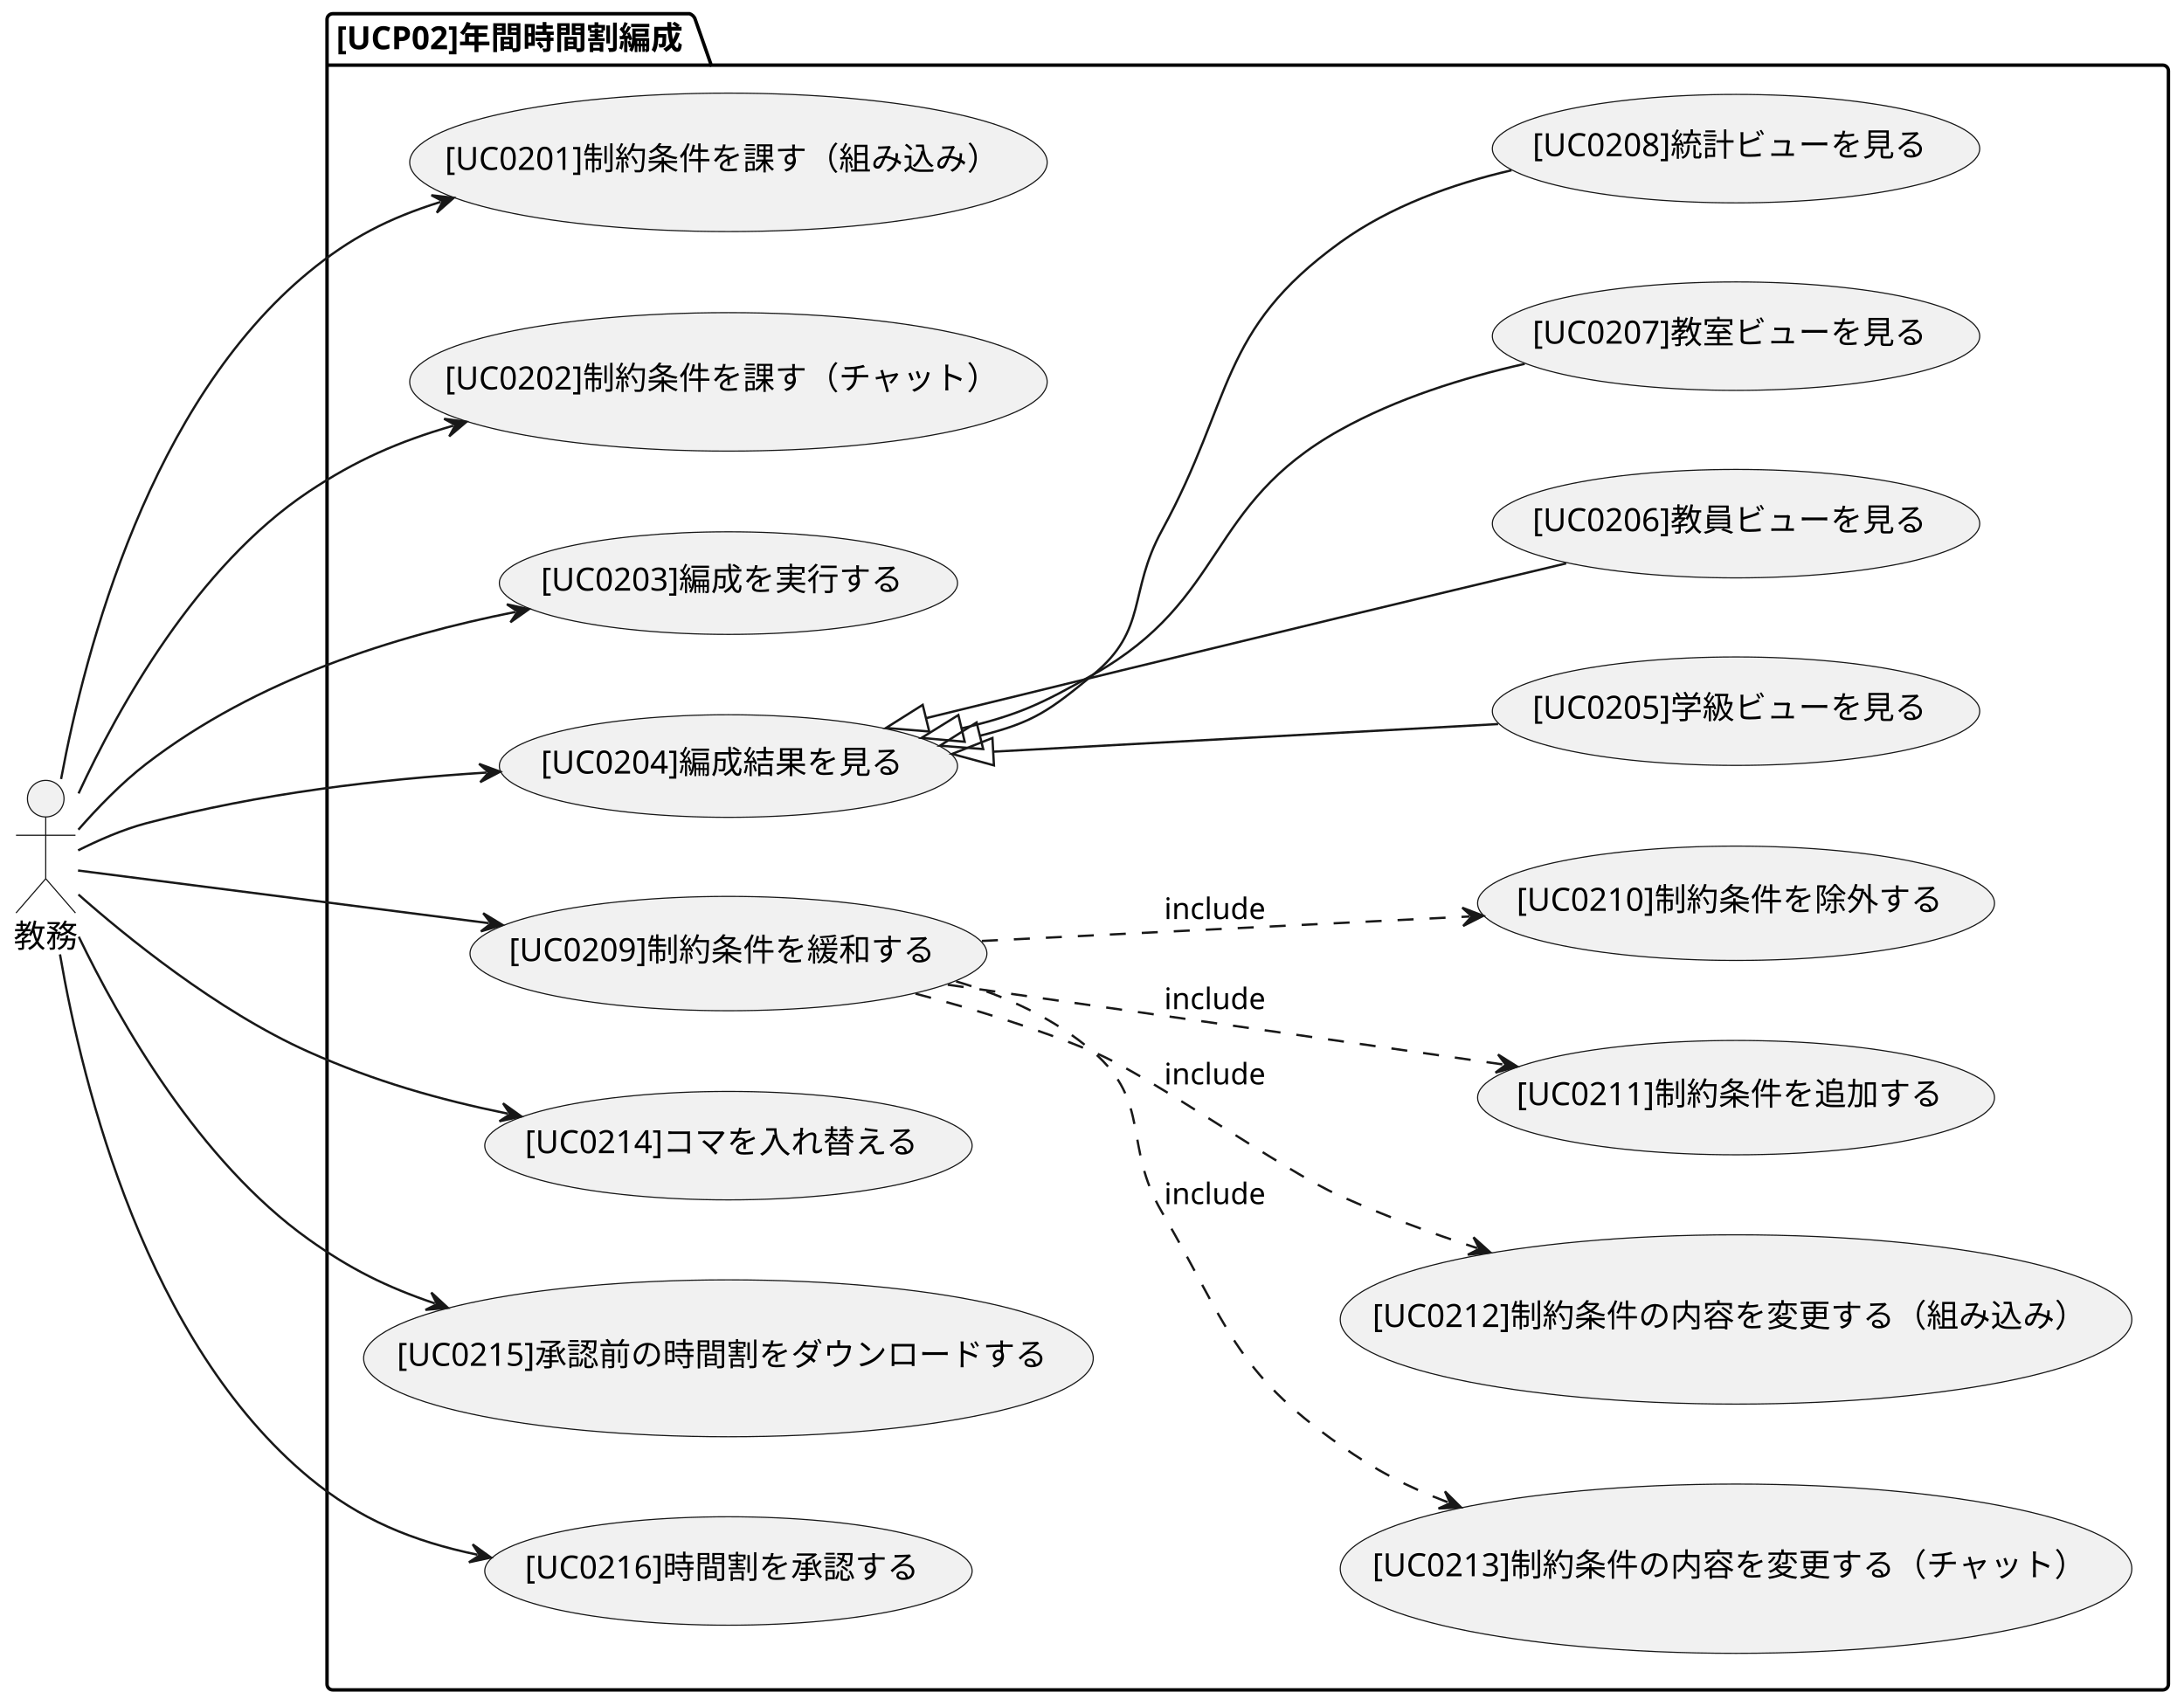
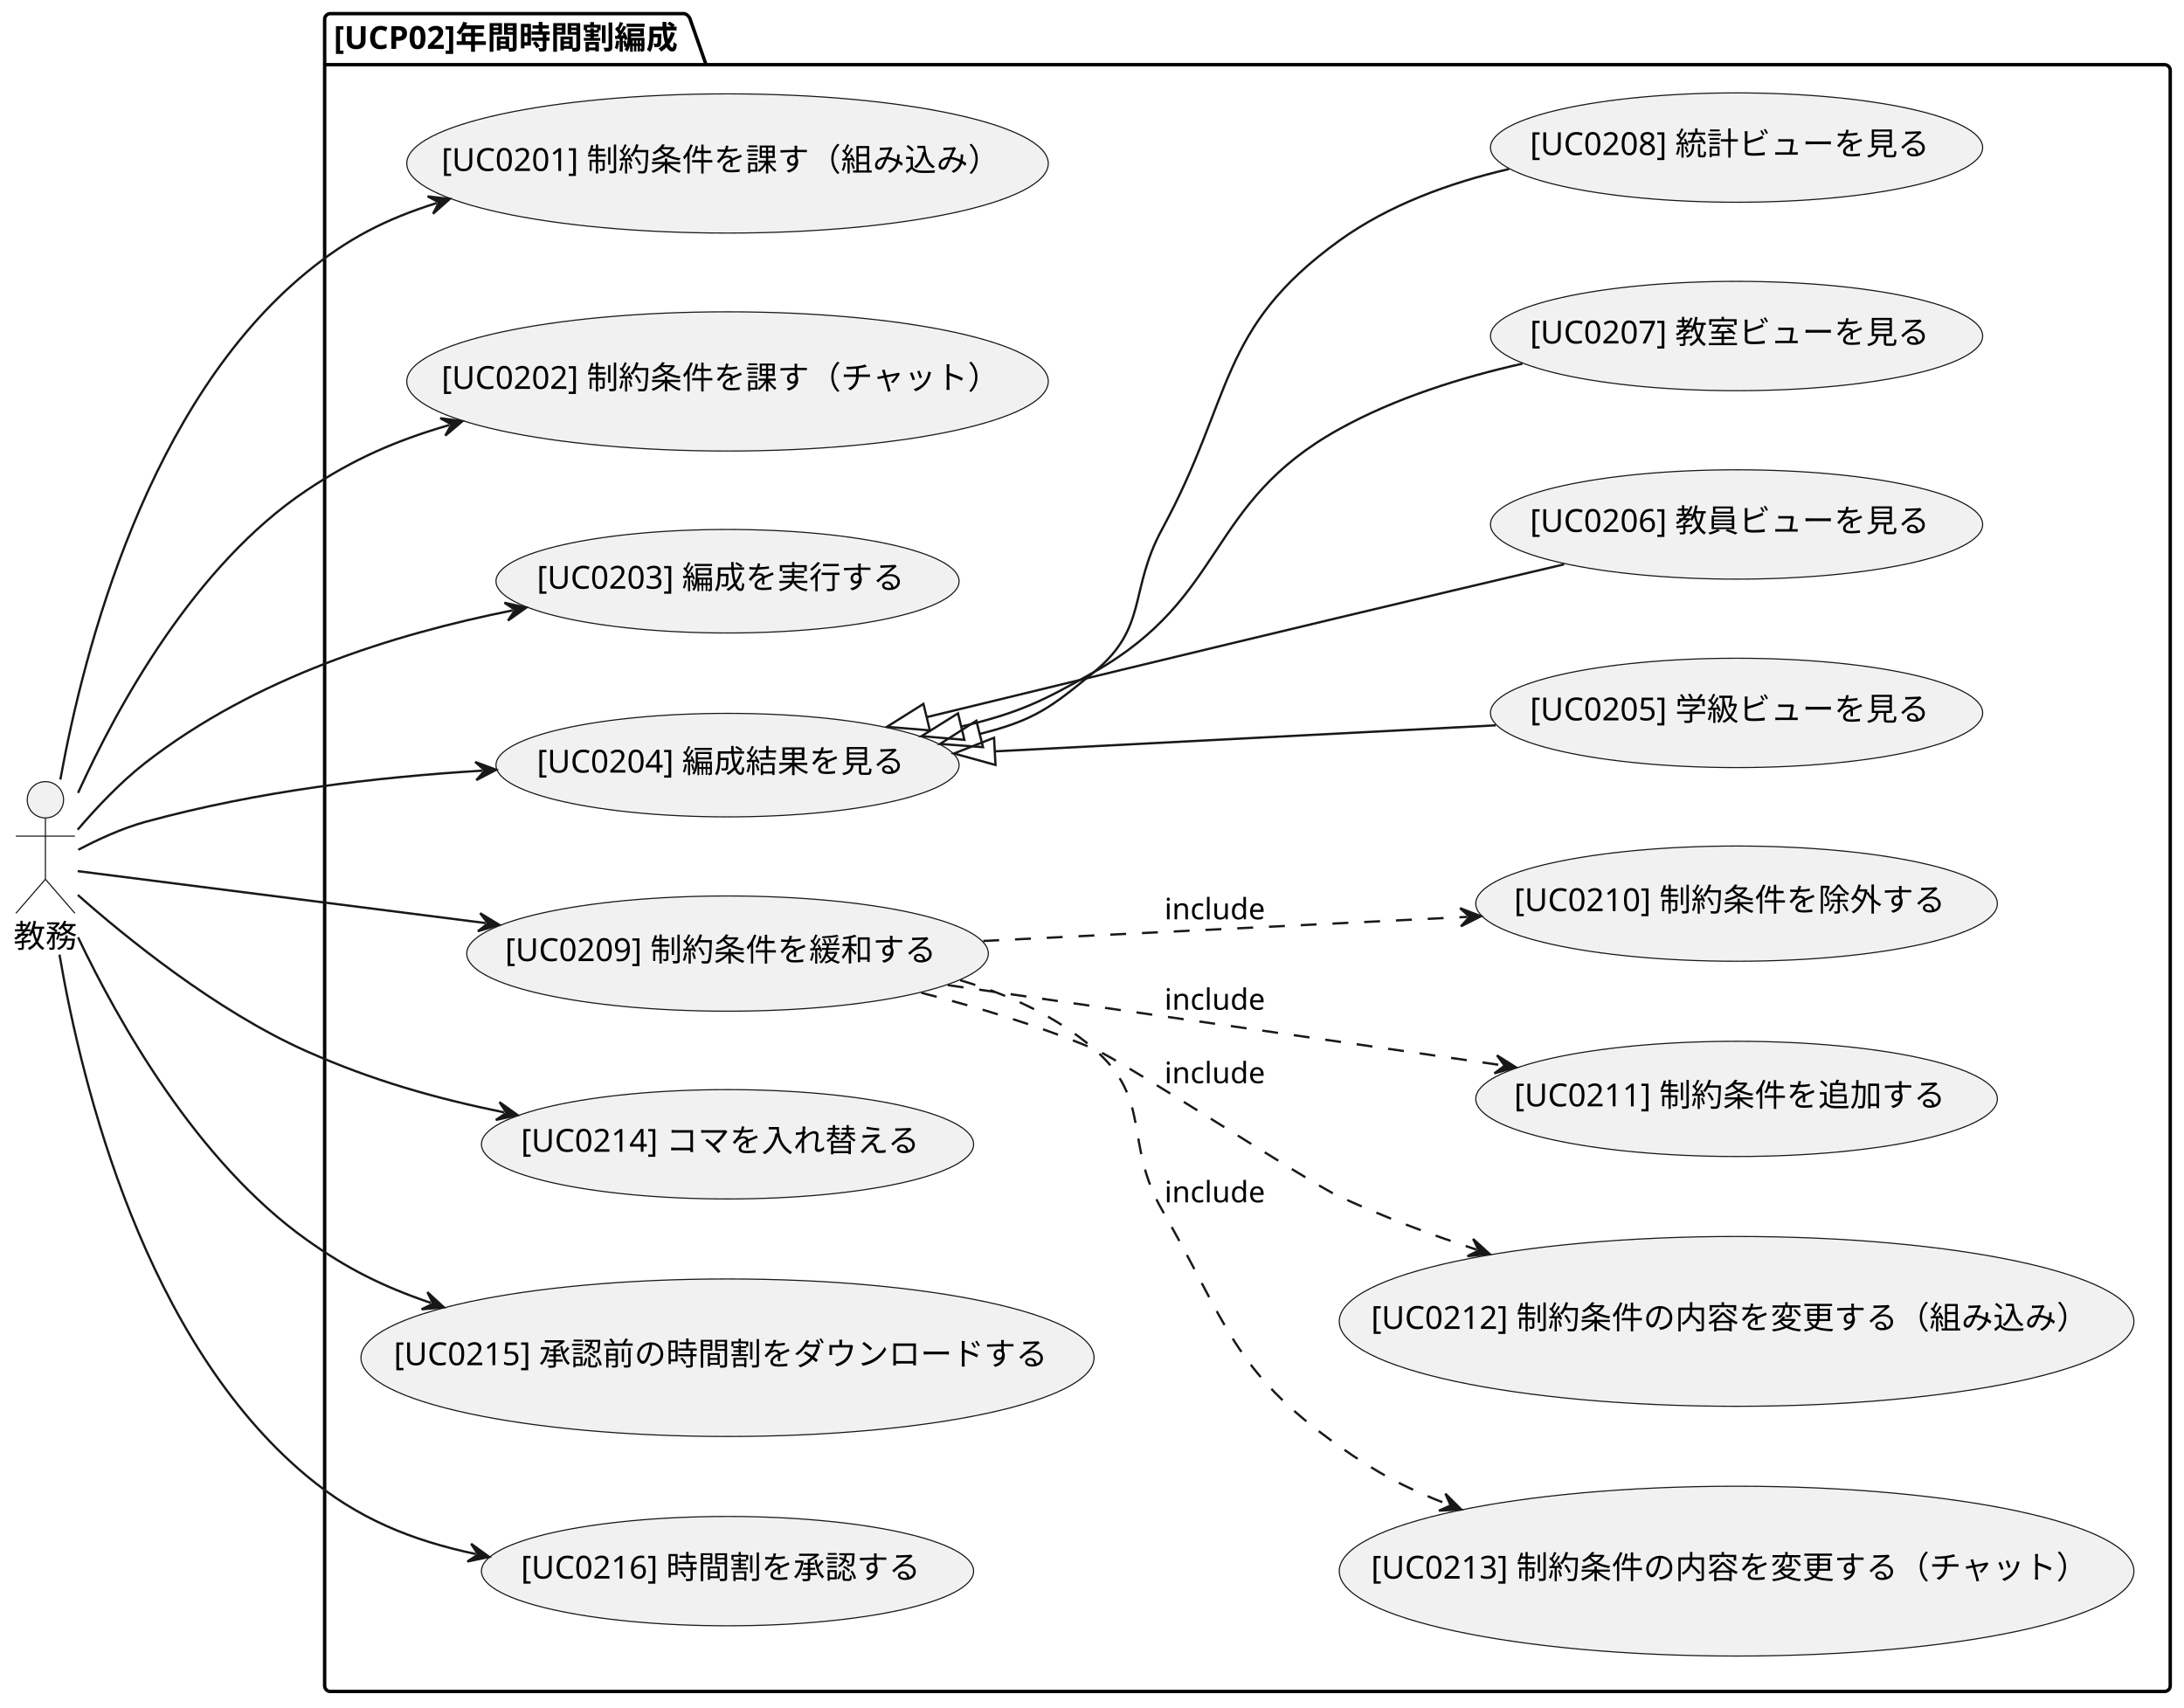
- <svg xmlns="http://www.w3.org/2000/svg" contentStyleType="text/css" height="746px" preserveAspectRatio="none" style="width:955px;height:746px;background:#FFFFFF;" version="1.1" viewBox="0 0 955 746" width="955px" zoomAndPan="magnify">
+ <svg xmlns="http://www.w3.org/2000/svg" contentStyleType="text/css" height="752px" preserveAspectRatio="none" style="width:962px;height:752px;background:#FFFFFF;" version="1.1" viewBox="0 0 962 752" width="962px" zoomAndPan="magnify">
  <defs />
  <g>
    <g id="cluster_[UCP02]年間時間割編成">
-       <path d="M145.5,6 L301.5,6 A3.75,3.75 0 0 1 304,8.5 L311,28.488 L945.69,28.488 A2.5,2.5 0 0 1 948.19,30.988 L948.19,736.5 A2.5,2.5 0 0 1 945.69,739 L145.5,739 A2.5,2.5 0 0 1 143,736.5 L143,8.5 A2.5,2.5 0 0 1 145.5,6 " fill="none" style="stroke:#000000;stroke-width:1.5;" />
+       <path d="M145.5,6 L301.5,6 A3.75,3.75 0 0 1 304,8.5 L311,28.488 L953.44,28.488 A2.5,2.5 0 0 1 955.94,30.988 L955.94,742.5 A2.5,2.5 0 0 1 953.44,745 L145.5,745 A2.5,2.5 0 0 1 143,742.5 L143,8.5 A2.5,2.5 0 0 1 145.5,6 " fill="none" style="stroke:#000000;stroke-width:1.5;" />
      <line style="stroke:#000000;stroke-width:1.5;" x1="143" x2="311" y1="28.488" y2="28.488" />
      <text fill="#000000" font-family="sans-serif" font-size="14" font-weight="bold" lengthAdjust="spacing" textLength="155" x="147" y="21.535">[UCP02]年間時間割編成</text>
    </g>
-     <g id="elem_[UC0201]制約条件を課す（組み込み）">
-       <ellipse cx="318.529" cy="70.996" fill="#F1F1F1" rx="139.379" ry="30.276" style="stroke:#181818;stroke-width:0.5;" />
-       <text fill="#000000" font-family="sans-serif" font-size="14" lengthAdjust="spacing" textLength="248" x="194.529" y="74.287">[UC0201]制約条件を課す（組み込み）</text>
+     <g id="elem_[UC0201] 制約条件を課す（組み込み）">
+       <ellipse cx="320.457" cy="71.997" fill="#F1F1F1" rx="141.286" ry="30.657" style="stroke:#181818;stroke-width:0.5;" />
+       <text fill="#000000" font-family="sans-serif" font-size="14" lengthAdjust="spacing" textLength="252" x="194.457" y="75.288">[UC0201] 制約条件を課す（組み込み）</text>
    </g>
-     <g id="elem_[UC0202]制約条件を課す（チャット）">
-       <ellipse cx="318.529" cy="166.996" fill="#F1F1F1" rx="139.379" ry="30.276" style="stroke:#181818;stroke-width:0.5;" />
-       <text fill="#000000" font-family="sans-serif" font-size="14" lengthAdjust="spacing" textLength="248" x="194.529" y="170.287">[UC0202]制約条件を課す（チャット）</text>
+     <g id="elem_[UC0202] 制約条件を課す（チャット）">
+       <ellipse cx="320.457" cy="167.997" fill="#F1F1F1" rx="141.286" ry="30.657" style="stroke:#181818;stroke-width:0.5;" />
+       <text fill="#000000" font-family="sans-serif" font-size="14" lengthAdjust="spacing" textLength="252" x="194.457" y="171.288">[UC0202] 制約条件を課す（チャット）</text>
    </g>
-     <g id="elem_[UC0203]編成を実行する">
-       <ellipse cx="318.526" cy="254.995" fill="#F1F1F1" rx="100.176" ry="22.435" style="stroke:#181818;stroke-width:0.5;" />
-       <text fill="#000000" font-family="sans-serif" font-size="14" lengthAdjust="spacing" textLength="164" x="236.526" y="258.286">[UC0203]編成を実行する</text>
+     <g id="elem_[UC0203] 編成を実行する">
+       <ellipse cx="320.461" cy="255.998" fill="#F1F1F1" rx="101.991" ry="22.798" style="stroke:#181818;stroke-width:0.5;" />
+       <text fill="#000000" font-family="sans-serif" font-size="14" lengthAdjust="spacing" textLength="168" x="236.461" y="259.289">[UC0203] 編成を実行する</text>
    </g>
-     <g id="elem_[UC0204]編成結果を見る">
-       <ellipse cx="318.526" cy="334.995" fill="#F1F1F1" rx="100.176" ry="22.435" style="stroke:#181818;stroke-width:0.5;" />
-       <text fill="#000000" font-family="sans-serif" font-size="14" lengthAdjust="spacing" textLength="164" x="236.526" y="338.286">[UC0204]編成結果を見る</text>
+     <g id="elem_[UC0204] 編成結果を見る">
+       <ellipse cx="320.461" cy="336.998" fill="#F1F1F1" rx="101.991" ry="22.798" style="stroke:#181818;stroke-width:0.5;" />
+       <text fill="#000000" font-family="sans-serif" font-size="14" lengthAdjust="spacing" textLength="168" x="236.461" y="340.289">[UC0204] 編成結果を見る</text>
    </g>
-     <g id="elem_[UC0209]制約条件を緩和する">
-       <ellipse cx="318.534" cy="417.003" fill="#F1F1F1" rx="113.014" ry="25.003" style="stroke:#181818;stroke-width:0.5;" />
-       <text fill="#000000" font-family="sans-serif" font-size="14" lengthAdjust="spacing" textLength="192" x="222.534" y="420.294">[UC0209]制約条件を緩和する</text>
+     <g id="elem_[UC0209] 制約条件を緩和する">
+       <ellipse cx="320.461" cy="420.004" fill="#F1F1F1" rx="114.871" ry="25.374" style="stroke:#181818;stroke-width:0.5;" />
+       <text fill="#000000" font-family="sans-serif" font-size="14" lengthAdjust="spacing" textLength="196" x="222.461" y="423.295">[UC0209] 制約条件を緩和する</text>
    </g>
-     <g id="elem_[UC0214]コマを入れ替える">
-       <ellipse cx="318.527" cy="501.002" fill="#F1F1F1" rx="106.558" ry="23.712" style="stroke:#181818;stroke-width:0.5;" />
-       <text fill="#000000" font-family="sans-serif" font-size="14" lengthAdjust="spacing" textLength="178" x="229.528" y="504.293">[UC0214]コマを入れ替える</text>
+     <g id="elem_[UC0214] コマを入れ替える">
+       <ellipse cx="320.455" cy="503.999" fill="#F1F1F1" rx="108.395" ry="24.079" style="stroke:#181818;stroke-width:0.5;" />
+       <text fill="#000000" font-family="sans-serif" font-size="14" lengthAdjust="spacing" textLength="182" x="229.455" y="507.29">[UC0214] コマを入れ替える</text>
    </g>
-     <g id="elem_[UC0215]承認前の時間割をダウンロードする">
-       <ellipse cx="318.525" cy="593.995" fill="#F1F1F1" rx="159.525" ry="34.305" style="stroke:#181818;stroke-width:0.5;" />
-       <text fill="#000000" font-family="sans-serif" font-size="14" lengthAdjust="spacing" textLength="290" x="173.525" y="597.286">[UC0215]承認前の時間割をダウンロードする</text>
+     <g id="elem_[UC0215] 承認前の時間割をダウンロードする">
+       <ellipse cx="320.455" cy="598.001" fill="#F1F1F1" rx="161.456" ry="34.691" style="stroke:#181818;stroke-width:0.5;" />
+       <text fill="#000000" font-family="sans-serif" font-size="14" lengthAdjust="spacing" textLength="294" x="173.456" y="601.292">[UC0215] 承認前の時間割をダウンロードする</text>
    </g>
-     <g id="elem_[UC0216]時間割を承認する">
-       <ellipse cx="318.527" cy="687.001" fill="#F1F1F1" rx="106.558" ry="23.712" style="stroke:#181818;stroke-width:0.5;" />
-       <text fill="#000000" font-family="sans-serif" font-size="14" lengthAdjust="spacing" textLength="178" x="229.528" y="690.293">[UC0216]時間割を承認する</text>
+     <g id="elem_[UC0216] 時間割を承認する">
+       <ellipse cx="320.455" cy="691.999" fill="#F1F1F1" rx="108.395" ry="24.079" style="stroke:#181818;stroke-width:0.5;" />
+       <text fill="#000000" font-family="sans-serif" font-size="14" lengthAdjust="spacing" textLength="182" x="229.455" y="695.29">[UC0216] 時間割を承認する</text>
    </g>
-     <g id="elem_[UC0205]学級ビューを見る">
-       <ellipse cx="759.117" cy="311.002" fill="#F1F1F1" rx="106.558" ry="23.712" style="stroke:#181818;stroke-width:0.5;" />
-       <text fill="#000000" font-family="sans-serif" font-size="14" lengthAdjust="spacing" textLength="178" x="670.117" y="314.293">[UC0205]学級ビューを見る</text>
+     <g id="elem_[UC0205] 学級ビューを見る">
+       <ellipse cx="764.915" cy="313.999" fill="#F1F1F1" rx="108.395" ry="24.079" style="stroke:#181818;stroke-width:0.5;" />
+       <text fill="#000000" font-family="sans-serif" font-size="14" lengthAdjust="spacing" textLength="182" x="673.915" y="317.29">[UC0205] 学級ビューを見る</text>
    </g>
-     <g id="elem_[UC0206]教員ビューを見る">
-       <ellipse cx="759.117" cy="229.001" fill="#F1F1F1" rx="106.558" ry="23.712" style="stroke:#181818;stroke-width:0.5;" />
-       <text fill="#000000" font-family="sans-serif" font-size="14" lengthAdjust="spacing" textLength="178" x="670.117" y="232.292">[UC0206]教員ビューを見る</text>
+     <g id="elem_[UC0206] 教員ビューを見る">
+       <ellipse cx="764.915" cy="230.999" fill="#F1F1F1" rx="108.395" ry="24.079" style="stroke:#181818;stroke-width:0.5;" />
+       <text fill="#000000" font-family="sans-serif" font-size="14" lengthAdjust="spacing" textLength="182" x="673.915" y="234.29">[UC0206] 教員ビューを見る</text>
    </g>
-     <g id="elem_[UC0207]教室ビューを見る">
-       <ellipse cx="759.117" cy="147.001" fill="#F1F1F1" rx="106.558" ry="23.712" style="stroke:#181818;stroke-width:0.5;" />
-       <text fill="#000000" font-family="sans-serif" font-size="14" lengthAdjust="spacing" textLength="178" x="670.117" y="150.292">[UC0207]教室ビューを見る</text>
+     <g id="elem_[UC0207] 教室ビューを見る">
+       <ellipse cx="764.915" cy="147.999" fill="#F1F1F1" rx="108.395" ry="24.079" style="stroke:#181818;stroke-width:0.5;" />
+       <text fill="#000000" font-family="sans-serif" font-size="14" lengthAdjust="spacing" textLength="182" x="673.915" y="151.29">[UC0207] 教室ビューを見る</text>
    </g>
-     <g id="elem_[UC0208]統計ビューを見る">
-       <ellipse cx="759.117" cy="65.001" fill="#F1F1F1" rx="106.558" ry="23.712" style="stroke:#181818;stroke-width:0.5;" />
-       <text fill="#000000" font-family="sans-serif" font-size="14" lengthAdjust="spacing" textLength="178" x="670.117" y="68.293">[UC0208]統計ビューを見る</text>
+     <g id="elem_[UC0208] 統計ビューを見る">
+       <ellipse cx="764.915" cy="64.999" fill="#F1F1F1" rx="108.395" ry="24.079" style="stroke:#181818;stroke-width:0.5;" />
+       <text fill="#000000" font-family="sans-serif" font-size="14" lengthAdjust="spacing" textLength="182" x="673.915" y="68.29">[UC0208] 統計ビューを見る</text>
    </g>
-     <g id="elem_[UC0213]制約条件の内容を変更する（チャット）">
-       <ellipse cx="759.121" cy="686.004" fill="#F1F1F1" rx="173.071" ry="37.014" style="stroke:#181818;stroke-width:0.5;" />
-       <text fill="#000000" font-family="sans-serif" font-size="14" lengthAdjust="spacing" textLength="318" x="600.121" y="689.295">[UC0213]制約条件の内容を変更する（チャット）</text>
+     <g id="elem_[UC0213] 制約条件の内容を変更する（チャット）">
+       <ellipse cx="764.922" cy="692.002" fill="#F1F1F1" rx="175.012" ry="37.402" style="stroke:#181818;stroke-width:0.5;" />
+       <text fill="#000000" font-family="sans-serif" font-size="14" lengthAdjust="spacing" textLength="322" x="603.922" y="695.293">[UC0213] 制約条件の内容を変更する（チャット）</text>
    </g>
-     <g id="elem_[UC0212]制約条件の内容を変更する（組み込み）">
-       <ellipse cx="759.121" cy="577.004" fill="#F1F1F1" rx="173.071" ry="37.014" style="stroke:#181818;stroke-width:0.5;" />
-       <text fill="#000000" font-family="sans-serif" font-size="14" lengthAdjust="spacing" textLength="318" x="600.121" y="580.295">[UC0212]制約条件の内容を変更する（組み込み）</text>
+     <g id="elem_[UC0212] 制約条件の内容を変更する（組み込み）">
+       <ellipse cx="764.922" cy="582.002" fill="#F1F1F1" rx="175.012" ry="37.402" style="stroke:#181818;stroke-width:0.5;" />
+       <text fill="#000000" font-family="sans-serif" font-size="14" lengthAdjust="spacing" textLength="322" x="603.922" y="585.293">[UC0212] 制約条件の内容を変更する（組み込み）</text>
    </g>
-     <g id="elem_[UC0211]制約条件を追加する">
-       <ellipse cx="759.124" cy="480.003" fill="#F1F1F1" rx="113.014" ry="25.003" style="stroke:#181818;stroke-width:0.5;" />
-       <text fill="#000000" font-family="sans-serif" font-size="14" lengthAdjust="spacing" textLength="192" x="663.124" y="483.294">[UC0211]制約条件を追加する</text>
+     <g id="elem_[UC0211] 制約条件を追加する">
+       <ellipse cx="764.921" cy="484.004" fill="#F1F1F1" rx="114.871" ry="25.374" style="stroke:#181818;stroke-width:0.5;" />
+       <text fill="#000000" font-family="sans-serif" font-size="14" lengthAdjust="spacing" textLength="196" x="666.921" y="487.295">[UC0211] 制約条件を追加する</text>
    </g>
-     <g id="elem_[UC0210]制約条件を除外する">
-       <ellipse cx="759.124" cy="395.003" fill="#F1F1F1" rx="113.014" ry="25.003" style="stroke:#181818;stroke-width:0.5;" />
-       <text fill="#000000" font-family="sans-serif" font-size="14" lengthAdjust="spacing" textLength="192" x="663.124" y="398.294">[UC0210]制約条件を除外する</text>
+     <g id="elem_[UC0210] 制約条件を除外する">
+       <ellipse cx="764.921" cy="398.004" fill="#F1F1F1" rx="114.871" ry="25.374" style="stroke:#181818;stroke-width:0.5;" />
+       <text fill="#000000" font-family="sans-serif" font-size="14" lengthAdjust="spacing" textLength="196" x="666.921" y="401.295">[UC0210] 制約条件を除外する</text>
    </g>
    <g id="elem_教務">
-       <ellipse cx="20" cy="349.26" fill="#F1F1F1" rx="8" ry="8" style="stroke:#181818;stroke-width:0.5;" />
-       <path d="M20,357.26 L20,384.26 M7,365.26 L33,365.26 M20,384.26 L7,399.26 M20,384.26 L33,399.26 " fill="none" style="stroke:#181818;stroke-width:0.5;" />
-       <text fill="#000000" font-family="sans-serif" font-size="14" lengthAdjust="spacing" textLength="28" x="6" y="414.295">教務</text>
+       <ellipse cx="20" cy="352.26" fill="#F1F1F1" rx="8" ry="8" style="stroke:#181818;stroke-width:0.5;" />
+       <path d="M20,360.26 L20,387.26 M7,368.26 L33,368.26 M20,387.26 L7,402.26 M20,387.26 L33,402.26 " fill="none" style="stroke:#181818;stroke-width:0.5;" />
+       <text fill="#000000" font-family="sans-serif" font-size="14" lengthAdjust="spacing" textLength="28" x="6" y="417.295">教務</text>
    </g>
-     <g id="link_教務_[UC0201]制約条件を課す（組み込み）">
-       <path d="M26.71,340.68 C37.35,283.38 65.76,176.03 135,119 C153.21,104 169.884,95.433 192.684,88.293 " fill="none" id="教務-to-[UC0201]制約条件を課す（組み込み）" style="stroke:#181818;stroke-width:1.0;" />
-       <polygon fill="#181818" points="198.41,86.5,188.626,85.372,193.638,87.994,191.017,93.007,198.41,86.5" style="stroke:#181818;stroke-width:1.0;" />
+     <g id="link_教務_[UC0201] 制約条件を課す（組み込み）">
+       <path d="M26.58,343.35 C37.05,285.55 65.24,177.31 135,120 C153.15,105.09 169.706,96.549 192.416,89.409 " fill="none" id="教務-to-[UC0201] 制約条件を課す（組み込み）" style="stroke:#181818;stroke-width:1.0;" />
+       <polygon fill="#181818" points="198.14,87.61,188.355,86.493,193.37,89.11,190.754,94.125,198.14,87.61" style="stroke:#181818;stroke-width:1.0;" />
    </g>
-     <g id="link_教務_[UC0202]制約条件を課す（チャット）">
-       <path d="M34.35,346.98 C51.77,309.29 85.95,247.7 135,215 C155.58,201.28 174.139,193.158 198.2,186.148 " fill="none" id="教務-to-[UC0202]制約条件を課す（チャット）" style="stroke:#181818;stroke-width:1.0;" />
-       <polygon fill="#181818" points="203.96,184.47,194.2,183.147,199.16,185.869,196.438,190.828,203.96,184.47" style="stroke:#181818;stroke-width:1.0;" />
+     <g id="link_教務_[UC0202] 制約条件を課す（チャット）">
+       <path d="M34.38,349.23 C51.73,311.03 85.73,248.93 135,216 C155.49,202.3 173.92,194.19 197.92,187.19 " fill="none" id="教務-to-[UC0202] 制約条件を課す（チャット）" style="stroke:#181818;stroke-width:1.0;" />
+       <polygon fill="#181818" points="203.68,185.51,193.92,184.19,198.88,186.91,196.16,191.87,203.68,185.51" style="stroke:#181818;stroke-width:1.0;" />
    </g>
-     <g id="link_教務_[UC0203]編成を実行する">
-       <path d="M34.27,362.82 C42.28,353.68 53.03,342.43 64,334 C112.44,296.78 172.766,278.093 225.376,267.603 " fill="none" id="教務-to-[UC0203]編成を実行する" style="stroke:#181818;stroke-width:1.0;" />
-       <polygon fill="#181818" points="231.26,266.43,221.652,264.267,226.357,267.408,223.216,272.113,231.26,266.43" style="stroke:#181818;stroke-width:1.0;" />
+     <g id="link_教務_[UC0203] 編成を実行する">
+       <path d="M34.21,365.44 C42.2,356.09 52.95,344.59 64,336 C112.44,298.35 172.957,279.44 225.927,268.81 " fill="none" id="教務-to-[UC0203] 編成を実行する" style="stroke:#181818;stroke-width:1.0;" />
+       <polygon fill="#181818" points="231.81,267.63,222.199,265.479,226.908,268.614,223.773,273.323,231.81,267.63" style="stroke:#181818;stroke-width:1.0;" />
    </g>
-     <g id="link_教務_[UC0204]編成結果を見る">
-       <path d="M34.16,371.87 C42.47,367.71 53.58,362.74 64,360 C114.05,346.84 165.312,340.86 212.732,337.85 " fill="none" id="教務-to-[UC0204]編成結果を見る" style="stroke:#181818;stroke-width:1.0;" />
-       <polygon fill="#181818" points="218.72,337.47,209.485,334.048,213.73,337.787,209.992,342.032,218.72,337.47" style="stroke:#181818;stroke-width:1.0;" />
+     <g id="link_教務_[UC0204] 編成結果を見る">
+       <path d="M34.49,374.28 C42.75,369.93 53.67,364.82 64,362 C113.87,348.39 165.001,342.35 212.571,339.41 " fill="none" id="教務-to-[UC0204] 編成結果を見る" style="stroke:#181818;stroke-width:1.0;" />
+       <polygon fill="#181818" points="218.56,339.04,209.33,335.603,213.57,339.348,209.824,343.588,218.56,339.04" style="stroke:#181818;stroke-width:1.0;" />
    </g>
-     <g id="link_教務_[UC0209]制約条件を緩和する">
-       <path d="M34.12,380.68 C66.24,384.8 145.199,394.917 213.769,403.707 " fill="none" id="教務-to-[UC0209]制約条件を緩和する" style="stroke:#181818;stroke-width:1.0;" />
-       <polygon fill="#181818" points="219.72,404.47,211.302,399.358,214.761,403.834,210.284,407.293,219.72,404.47" style="stroke:#181818;stroke-width:1.0;" />
+     <g id="link_教務_[UC0209] 制約条件を緩和する">
+       <path d="M34.21,383.68 C66.36,387.78 145.148,397.801 213.968,406.572 " fill="none" id="教務-to-[UC0209] 制約条件を緩和する" style="stroke:#181818;stroke-width:1.0;" />
+       <polygon fill="#181818" points="219.92,407.33,211.498,402.224,214.96,406.698,210.487,410.16,219.92,407.33" style="stroke:#181818;stroke-width:1.0;" />
    </g>
-     <g id="link_教務_[UC0214]コマを入れ替える">
-       <path d="M34.29,391.18 C54.49,409.02 94.86,442.11 135,460 C164.07,472.96 191.752,480.806 222.112,487.026 " fill="none" id="教務-to-[UC0214]コマを入れ替える" style="stroke:#181818;stroke-width:1.0;" />
-       <polygon fill="#181818" points="227.99,488.23,219.976,482.505,223.092,487.226,218.37,490.342,227.99,488.23" style="stroke:#181818;stroke-width:1.0;" />
+     <g id="link_教務_[UC0214] コマを入れ替える">
+       <path d="M34.28,394.19 C54.48,412.05 94.84,445.15 135,463 C164.08,475.92 191.721,483.738 222.151,489.958 " fill="none" id="教務-to-[UC0214] コマを入れ替える" style="stroke:#181818;stroke-width:1.0;" />
+       <polygon fill="#181818" points="228.03,491.16,220.013,485.439,223.131,490.159,218.411,493.277,228.03,491.16" style="stroke:#181818;stroke-width:1.0;" />
    </g>
-     <g id="link_教務_[UC0215]承認前の時間割をダウンロードする">
-       <path d="M34.45,409.64 C52.2,446.52 86.91,507.74 135,542 C153.11,554.9 168.69,562.686 190.16,569.996 " fill="none" id="教務-to-[UC0215]承認前の時間割をダウンロードする" style="stroke:#181818;stroke-width:1.0;" />
-       <polygon fill="#181818" points="195.84,571.93,188.609,565.243,191.107,570.318,186.031,572.816,195.84,571.93" style="stroke:#181818;stroke-width:1.0;" />
+     <g id="link_教務_[UC0215] 承認前の時間割をダウンロードする">
+       <path d="M34.39,412.85 C52.07,449.98 86.71,511.59 135,546 C153.02,558.84 168.441,566.584 189.821,573.874 " fill="none" id="教務-to-[UC0215] 承認前の時間割をダウンロードする" style="stroke:#181818;stroke-width:1.0;" />
+       <polygon fill="#181818" points="195.5,575.81,188.273,569.12,190.768,574.196,185.691,576.691,195.5,575.81" style="stroke:#181818;stroke-width:1.0;" />
    </g>
-     <g id="link_教務_[UC0216]時間割を承認する">
-       <path d="M26.23,417.36 C36.31,475.91 64.1,587 135,646 C157.34,664.59 180.497,673.97 208.807,679.9 " fill="none" id="教務-to-[UC0216]時間割を承認する" style="stroke:#181818;stroke-width:1.0;" />
-       <polygon fill="#181818" points="214.68,681.13,206.691,675.37,209.786,680.105,205.051,683.2,214.68,681.13" style="stroke:#181818;stroke-width:1.0;" />
+     <g id="link_教務_[UC0216] 時間割を承認する">
+       <path d="M26.2,420.47 C36.26,479.21 64.01,590.66 135,650 C157.55,668.85 181.011,678.415 209.621,684.485 " fill="none" id="教務-to-[UC0216] 時間割を承認する" style="stroke:#181818;stroke-width:1.0;" />
+       <polygon fill="#181818" points="215.49,685.73,207.516,679.949,210.599,684.692,205.856,687.775,215.49,685.73" style="stroke:#181818;stroke-width:1.0;" />
    </g>
-     <g id="link_[UC0204]編成結果を見る_[UC0205]学級ビューを見る">
-       <path d="M434.293,328.717 C505.053,324.847 582.9,320.59 655.08,316.64 " fill="none" id="[UC0204]編成結果を見る-backto-[UC0205]学級ビューを見る" style="stroke:#181818;stroke-width:1.0;" />
-       <polygon fill="none" points="416.32,329.7,434.621,334.708,433.966,322.726,416.32,329.7" style="stroke:#181818;stroke-width:1.0;" />
+     <g id="link_[UC0204] 編成結果を見る_[UC0205] 学級ビューを見る">
+       <path d="M438.176,330.935 C509.116,327.245 586.6,323.22 658.92,319.46 " fill="none" id="[UC0204] 編成結果を見る-backto-[UC0205] 学級ビューを見る" style="stroke:#181818;stroke-width:1.0;" />
+       <polygon fill="none" points="420.2,331.87,438.487,336.927,437.864,324.943,420.2,331.87" style="stroke:#181818;stroke-width:1.0;" />
    </g>
-     <g id="link_[UC0204]編成結果を見る_[UC0206]教員ビューを見る">
-       <path d="M404.903,314.058 C458.753,300.868 518.45,286.3 586.05,270 C618.44,262.19 654.29,253.64 684.84,246.37 " fill="none" id="[UC0204]編成結果を見る-backto-[UC0206]教員ビューを見る" style="stroke:#181818;stroke-width:1.0;" />
-       <polygon fill="none" points="387.42,318.34,406.331,319.885,403.476,308.23,387.42,318.34" style="stroke:#181818;stroke-width:1.0;" />
+     <g id="link_[UC0204] 編成結果を見る_[UC0206] 教員ビューを見る">
+       <path d="M408.169,315.863 C462.359,302.673 522.16,288.18 589.91,272 C622.36,264.25 658.25,255.78 688.95,248.56 " fill="none" id="[UC0204] 編成結果を見る-backto-[UC0206] 教員ビューを見る" style="stroke:#181818;stroke-width:1.0;" />
+       <polygon fill="none" points="390.68,320.12,409.588,321.693,406.75,310.033,390.68,320.12" style="stroke:#181818;stroke-width:1.0;" />
    </g>
-     <g id="link_[UC0204]編成結果を見る_[UC0207]教室ビューを見る">
-       <path d="M420.454,318.536 C445.664,312.555 455.19,307.91 478.05,295 C536.89,261.78 526.99,220.83 586.05,188 C610.61,174.35 639.6,165.22 666.71,159.12 " fill="none" id="[UC0204]編成結果を見る-backto-[UC0207]教室ビューを見る" style="stroke:#181818;stroke-width:1.0;" />
-       <polygon fill="none" points="402.94,322.69,421.839,324.373,419.069,312.697,402.94,322.69" style="stroke:#181818;stroke-width:1.0;" />
+     <g id="link_[UC0204] 編成結果を見る_[UC0207] 教室ビューを見る">
+       <path d="M423.392,320.024 C448.902,313.894 458.77,309.11 481.91,296 C540.7,262.69 530.81,221.75 589.91,189 C614.48,175.38 643.42,166.27 670.58,160.18 " fill="none" id="[UC0204] 編成結果を見る-backto-[UC0207] 教室ビューを見る" style="stroke:#181818;stroke-width:1.0;" />
+       <polygon fill="none" points="405.89,324.23,424.794,325.858,421.99,314.19,405.89,324.23" style="stroke:#181818;stroke-width:1.0;" />
    </g>
-     <g id="link_[UC0204]編成結果を見る_[UC0208]統計ビューを見る">
-       <path d="M428.479,321.752 C452.279,315.842 459.06,310.57 478.05,295 C502.03,275.34 493.2,259.23 508.05,232 C539.59,174.18 532.65,144.55 586.05,106 C607.84,90.27 634.83,80.51 660.93,74.47 " fill="none" id="[UC0204]編成結果を見る-backto-[UC0208]統計ビューを見る" style="stroke:#181818;stroke-width:1.0;" />
-       <polygon fill="none" points="411.01,326.09,429.925,327.575,427.034,315.929,411.01,326.09" style="stroke:#181818;stroke-width:1.0;" />
+     <g id="link_[UC0204] 編成結果を見る_[UC0208] 統計ビューを見る">
+       <path d="M431.526,323.269 C455.616,317.209 462.7,311.8 481.91,296 C505.86,276.3 497.11,260.25 511.91,233 C543.53,174.79 536.22,144.79 589.91,106 C611.67,90.28 638.59,80.5 664.71,74.44 " fill="none" id="[UC0204] 編成結果を見る-backto-[UC0208] 統計ビューを見る" style="stroke:#181818;stroke-width:1.0;" />
+       <polygon fill="none" points="414.07,327.66,432.99,329.087,430.062,317.45,414.07,327.66" style="stroke:#181818;stroke-width:1.0;" />
    </g>
-     <g id="link_[UC0209]制約条件を緩和する_[UC0213]制約条件の内容を変更する（チャット）">
-       <path d="M418.1,429.17 C439.71,435.6 461.15,445.32 478.05,460 C503.6,482.2 490.97,500.78 508.05,530 C536.85,579.27 539.31,599.26 586.05,632 C601.95,643.14 614.635,649.909 633.225,657.009 " fill="none" id="[UC0209]制約条件を緩和する-to-[UC0213]制約条件の内容を変更する（チャット）" style="stroke:#181818;stroke-width:1.0;stroke-dasharray:7.0,7.0;" />
-       <polygon fill="#181818" points="638.83,659.15,631.85,652.202,634.159,657.366,628.995,659.676,638.83,659.15" style="stroke:#181818;stroke-width:1.0;" />
-       <text fill="#000000" font-family="sans-serif" font-size="13" lengthAdjust="spacing" textLength="46" x="509.05" y="526.568">include</text>
+     <g id="link_[UC0209] 制約条件を緩和する_[UC0213] 制約条件の内容を変更する（チャット）">
+       <path d="M422.92,431.73 C444.23,438.03 465.26,447.58 481.91,462 C507.81,484.42 494.84,503.3 511.91,533 C540.7,583.09 542.78,603.58 589.91,637 C606.07,648.45 619.098,655.441 638.048,662.711 " fill="none" id="[UC0209] 制約条件を緩和する-to-[UC0213] 制約条件の内容を変更する（チャット）" style="stroke:#181818;stroke-width:1.0;stroke-dasharray:7.0,7.0;" />
+       <polygon fill="#181818" points="643.65,664.86,636.68,657.902,638.982,663.069,633.814,665.371,643.65,664.86" style="stroke:#181818;stroke-width:1.0;" />
+       <text fill="#000000" font-family="sans-serif" font-size="13" lengthAdjust="spacing" textLength="46" x="512.91" y="529.568">include</text>
    </g>
-     <g id="link_[UC0209]制約条件を緩和する_[UC0212]制約条件の内容を変更する（組み込み）">
-       <path d="M400.33,434.54 C425.68,441.19 453.46,449.7 478.05,460 C503.68,470.73 560.64,511.77 586.05,523 C606.81,532.17 623.917,538.615 645.937,545.815 " fill="none" id="[UC0209]制約条件を緩和する-to-[UC0212]制約条件の内容を変更する（組み込み）" style="stroke:#181818;stroke-width:1.0;stroke-dasharray:7.0,7.0;" />
-       <polygon fill="#181818" points="651.64,547.68,644.329,541.081,646.888,546.126,641.842,548.685,651.64,547.68" style="stroke:#181818;stroke-width:1.0;" />
-       <text fill="#000000" font-family="sans-serif" font-size="13" lengthAdjust="spacing" textLength="46" x="509.05" y="474.208">include</text>
+     <g id="link_[UC0209] 制約条件を緩和する_[UC0212] 制約条件の内容を変更する（組み込み）">
+       <path d="M405.82,437.27 C430.81,443.66 457.9,451.88 481.91,462 C494.82,467.44 577.15,521.24 589.91,527 C610.85,536.45 628.182,543.082 650.452,550.422 " fill="none" id="[UC0209] 制約条件を緩和する-to-[UC0212] 制約条件の内容を変更する（組み込み）" style="stroke:#181818;stroke-width:1.0;stroke-dasharray:7.0,7.0;" />
+       <polygon fill="#181818" points="656.15,552.3,648.854,545.684,651.401,550.735,646.35,553.282,656.15,552.3" style="stroke:#181818;stroke-width:1.0;" />
+       <text fill="#000000" font-family="sans-serif" font-size="13" lengthAdjust="spacing" textLength="46" x="512.91" y="477.098">include</text>
    </g>
-     <g id="link_[UC0209]制約条件を緩和する_[UC0211]制約条件を追加する">
-       <path d="M414.42,430.63 C488.1,441.21 583.831,454.967 657.461,465.537 " fill="none" id="[UC0209]制約条件を緩和する-to-[UC0211]制約条件を追加する" style="stroke:#181818;stroke-width:1.0;stroke-dasharray:7.0,7.0;" />
-       <polygon fill="#181818" points="663.4,466.39,655.06,461.152,658.451,465.68,653.923,469.07,663.4,466.39" style="stroke:#181818;stroke-width:1.0;" />
-       <text fill="#000000" font-family="sans-serif" font-size="13" lengthAdjust="spacing" textLength="46" x="509.05" y="441.298">include</text>
+     <g id="link_[UC0209] 制約条件を緩和する_[UC0211] 制約条件を追加する">
+       <path d="M417.46,433.89 C491.55,444.6 587.642,458.501 661.782,469.221 " fill="none" id="[UC0209] 制約条件を緩和する-to-[UC0211] 制約条件を追加する" style="stroke:#181818;stroke-width:1.0;stroke-dasharray:7.0,7.0;" />
+       <polygon fill="#181818" points="667.72,470.08,659.385,464.833,662.771,469.365,658.24,472.751,667.72,470.08" style="stroke:#181818;stroke-width:1.0;" />
+       <text fill="#000000" font-family="sans-serif" font-size="13" lengthAdjust="spacing" textLength="46" x="512.91" y="444.738">include</text>
    </g>
-     <g id="link_[UC0209]制約条件を緩和する_[UC0210]制約条件を除外する">
-       <path d="M429.35,411.49 C496.34,408.13 575.668,404.151 642.597,400.791 " fill="none" id="[UC0209]制約条件を緩和する-to-[UC0210]制約条件を除外する" style="stroke:#181818;stroke-width:1.0;stroke-dasharray:7.0,7.0;" />
-       <polygon fill="#181818" points="648.59,400.49,639.401,396.946,643.596,400.741,639.802,404.936,648.59,400.49" style="stroke:#181818;stroke-width:1.0;" />
-       <text fill="#000000" font-family="sans-serif" font-size="13" lengthAdjust="spacing" textLength="46" x="509.05" y="401.908">include</text>
+     <g id="link_[UC0209] 制約条件を緩和する_[UC0210] 制約条件を除外する">
+       <path d="M433.11,414.45 C500.18,411.11 579.247,407.178 646.317,403.848 " fill="none" id="[UC0209] 制約条件を緩和する-to-[UC0210] 制約条件を除外する" style="stroke:#181818;stroke-width:1.0;stroke-dasharray:7.0,7.0;" />
+       <polygon fill="#181818" points="652.31,403.55,643.123,400.001,647.316,403.798,643.519,407.991,652.31,403.55" style="stroke:#181818;stroke-width:1.0;" />
+       <text fill="#000000" font-family="sans-serif" font-size="13" lengthAdjust="spacing" textLength="46" x="512.91" y="404.908">include</text>
    </g>
  </g>
</svg>
